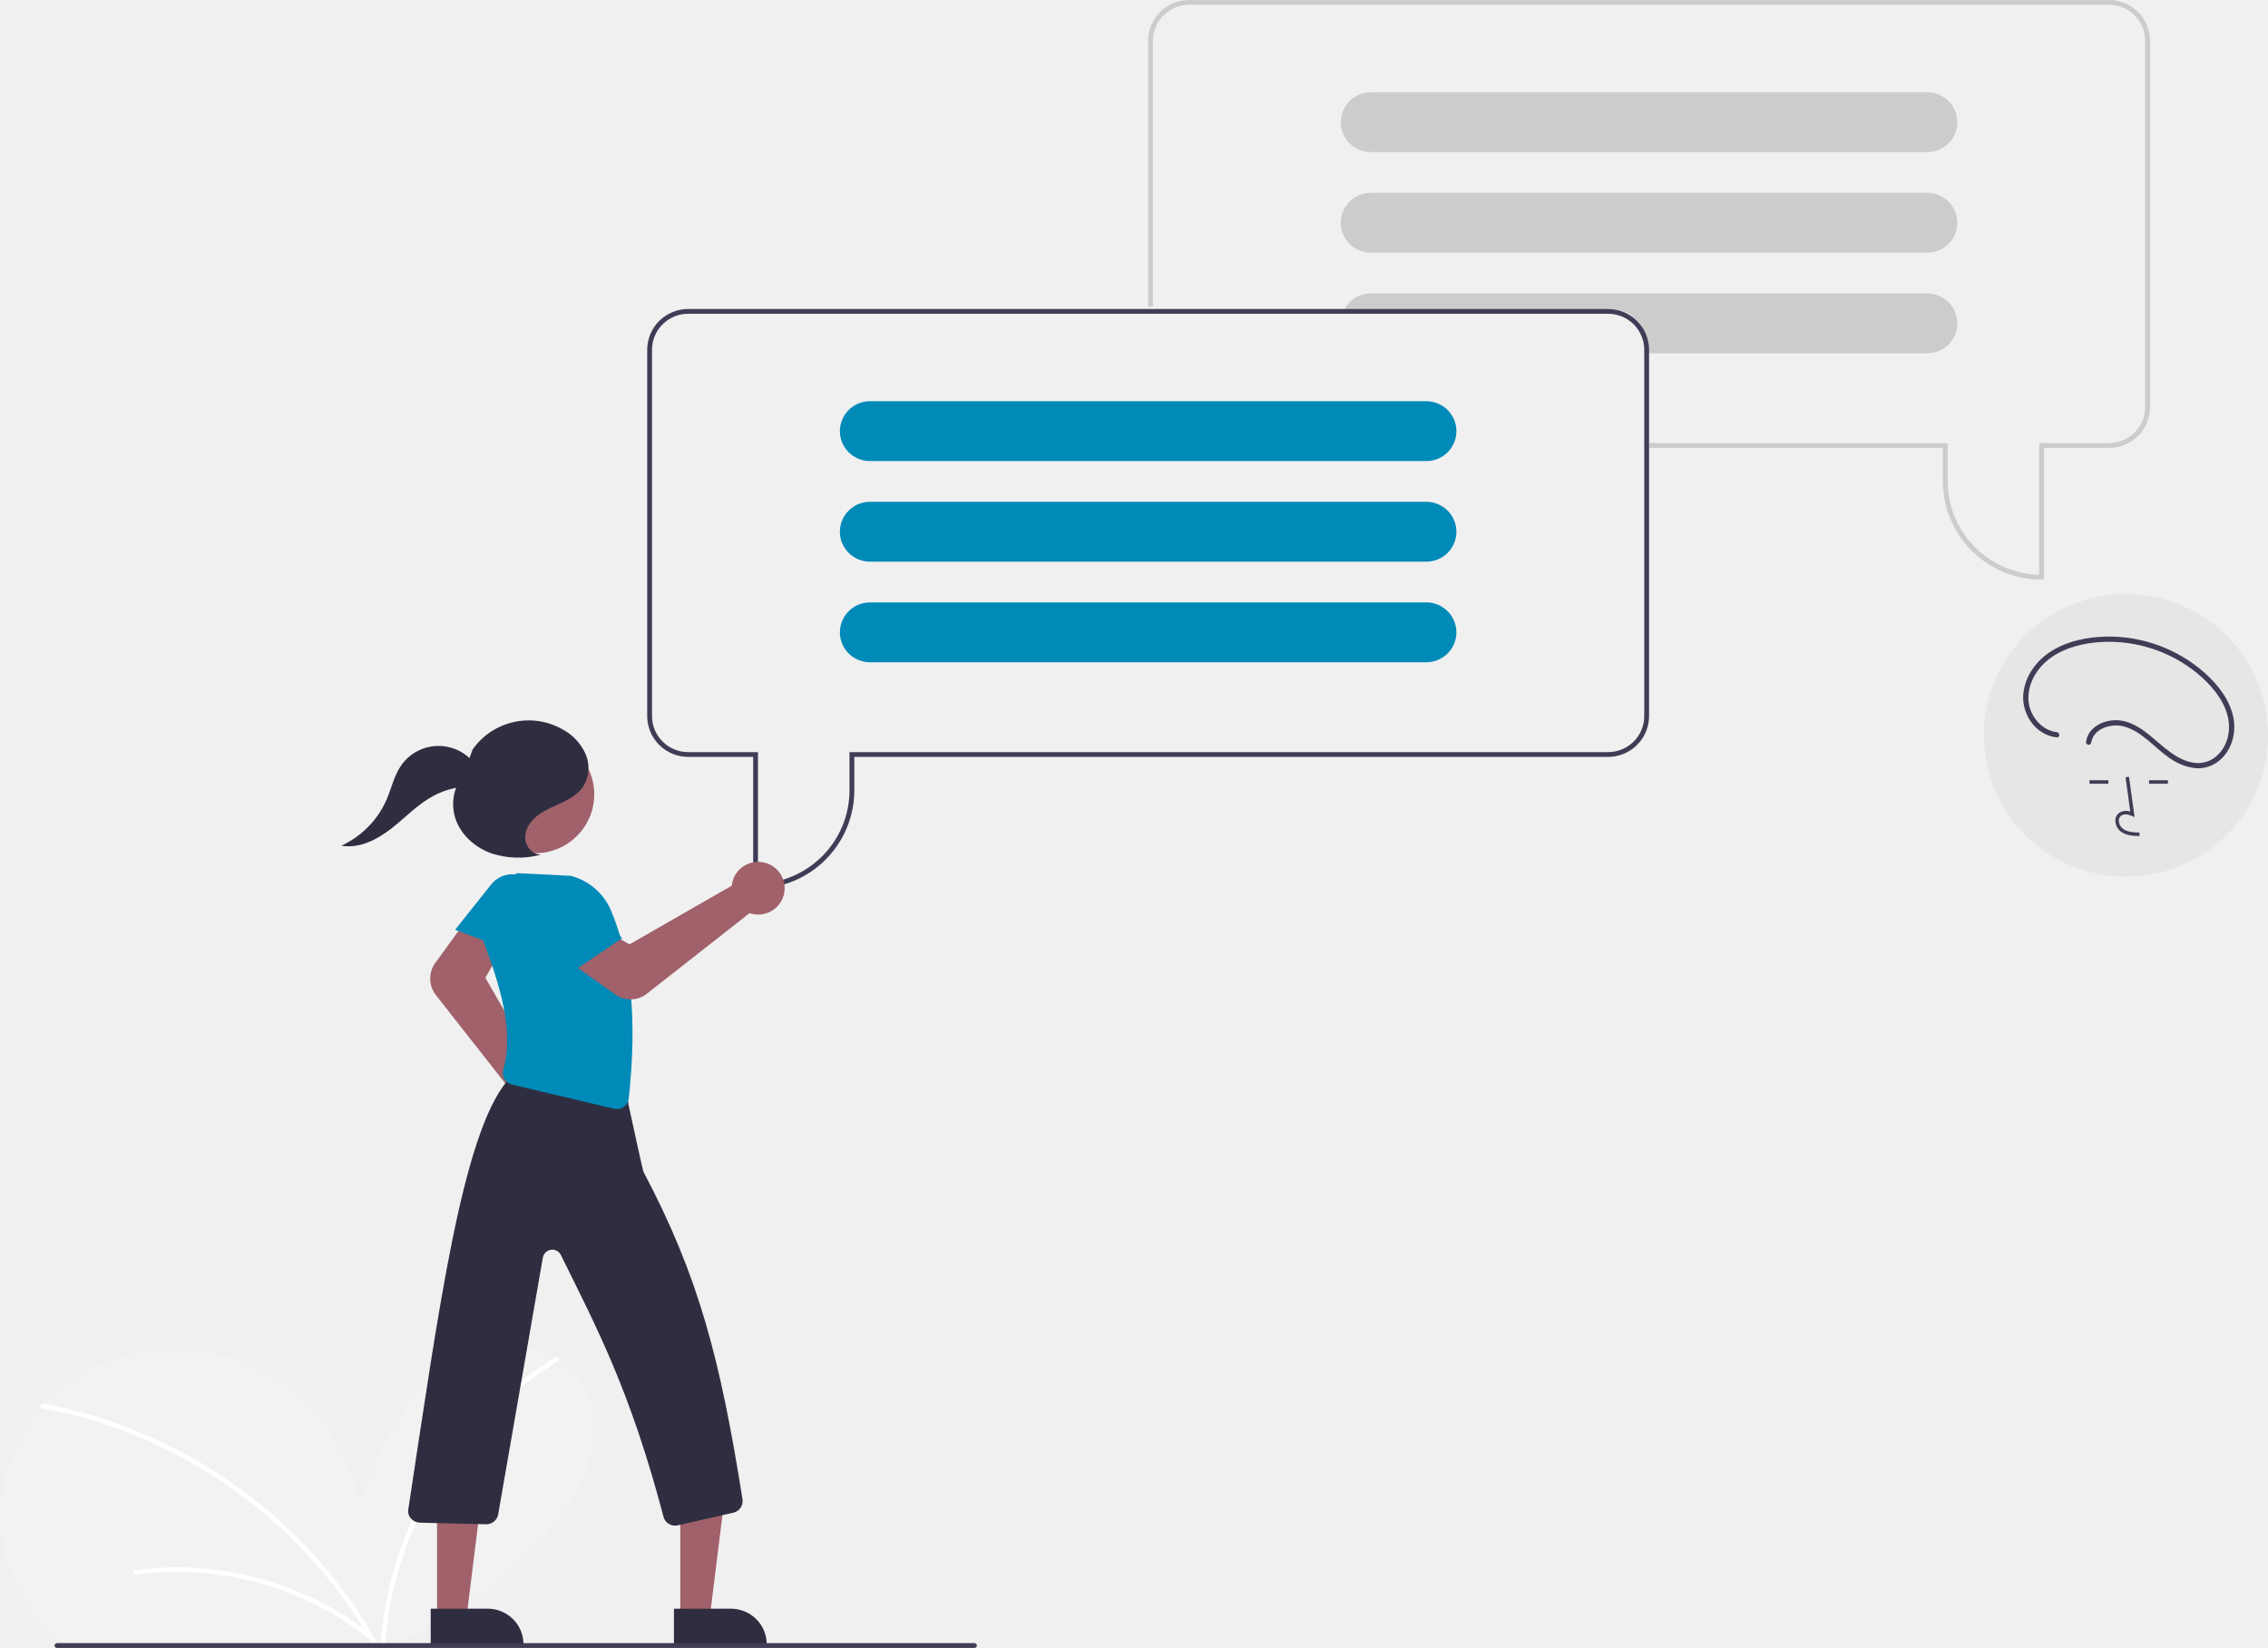
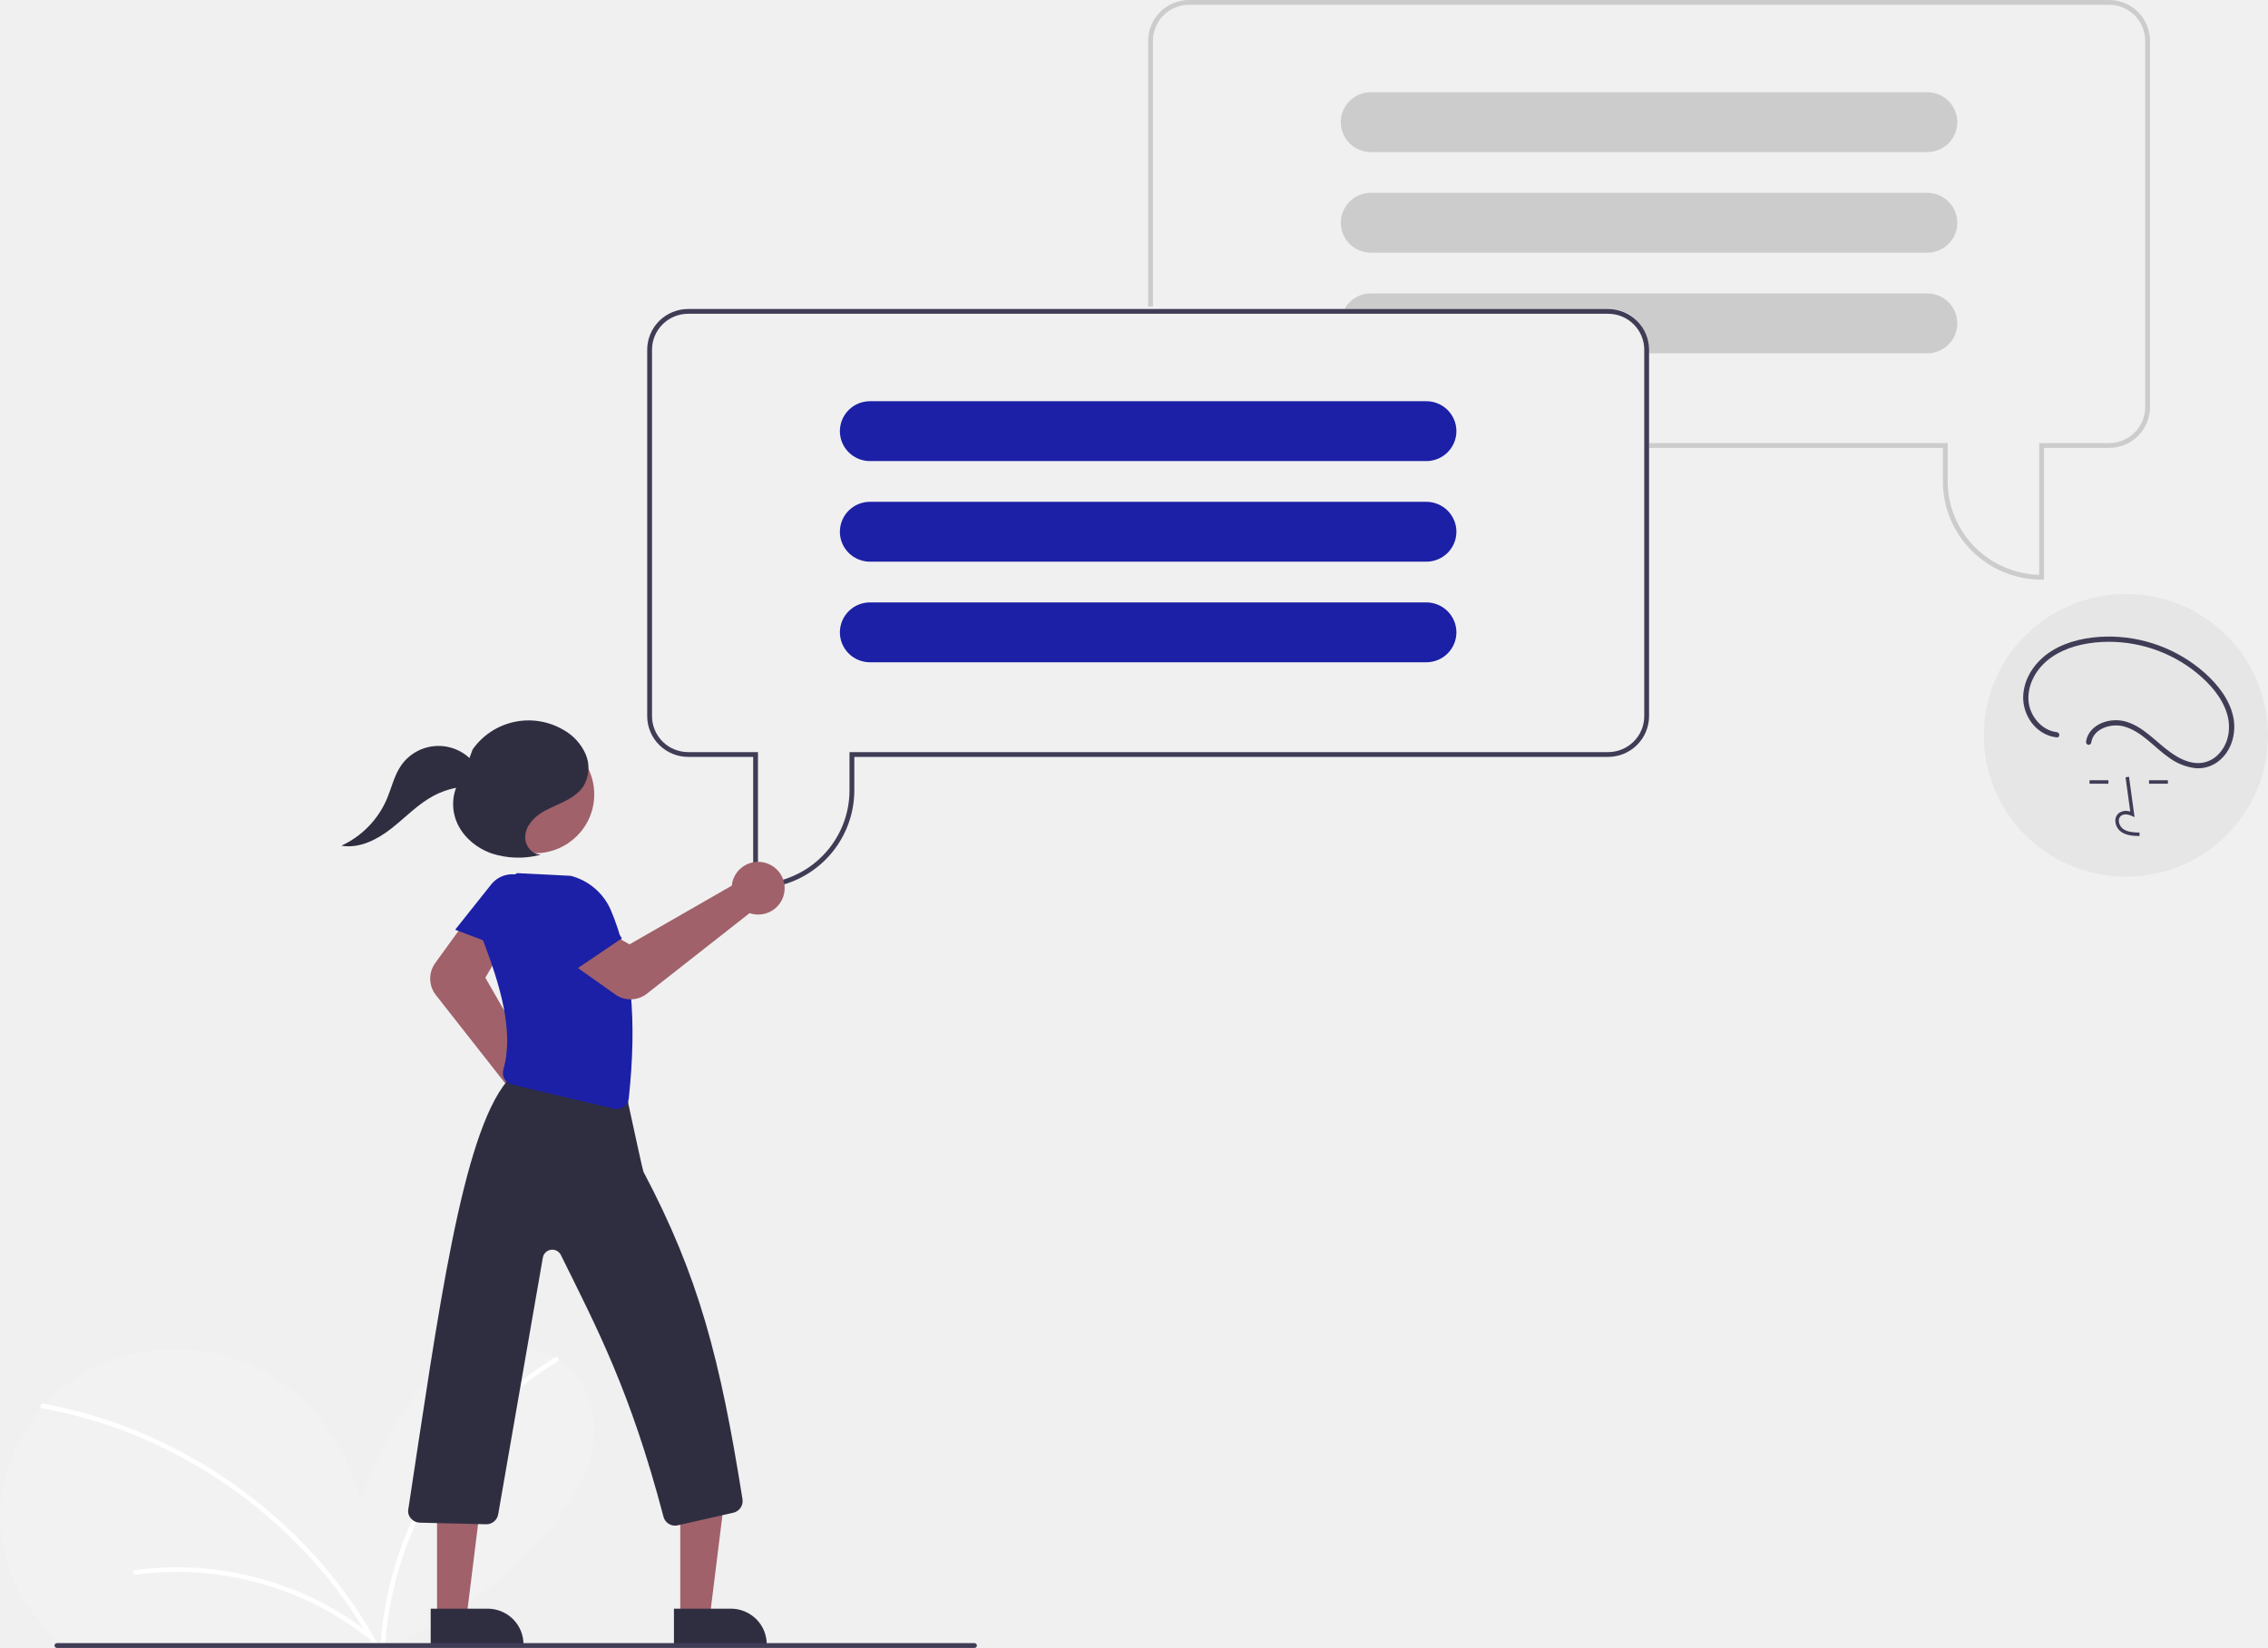
<svg xmlns="http://www.w3.org/2000/svg" width="538" height="391" viewBox="0 0 538 391" fill="none">
  <g clip-path="url(#clip0_49_117)">
    <path d="M484.871 137.532H484.299C478.09 137.525 472.136 135.068 467.745 130.7C463.354 126.331 460.884 120.409 460.877 114.231V106.275H391.18V105.138H462.019V114.231C462.026 120.009 464.298 125.556 468.352 129.694C472.406 133.832 477.922 136.233 483.728 136.388V105.138H500.295C502.567 105.136 504.745 104.237 506.352 102.638C507.958 101.04 508.862 98.874 508.865 96.613V9.661C508.862 7.401 507.958 5.234 506.352 3.636C504.745 2.038 502.567 1.139 500.295 1.137H282.065C279.793 1.139 277.615 2.038 276.009 3.636C274.402 5.234 273.498 7.401 273.496 9.661V72.744H272.353V9.661C272.356 7.1 273.38 4.644 275.201 2.833C277.022 1.022 279.49 0.003 282.065 0H500.295C502.87 0.003 505.339 1.022 507.159 2.833C508.98 4.644 510.004 7.1 510.007 9.661V96.613C510.004 99.175 508.98 101.631 507.159 103.442C505.339 105.253 502.87 106.272 500.295 106.275H484.871V137.532Z" fill="#CCCCCC" />
    <path d="M464.293 28.706C464.221 26.872 463.439 25.137 462.11 23.865C460.781 22.592 459.008 21.881 457.163 21.88H325.197C323.303 21.88 321.487 22.628 320.147 23.961C318.808 25.293 318.056 27.1 318.056 28.984C318.056 30.868 318.808 32.675 320.147 34.007C321.487 35.34 323.303 36.088 325.197 36.088H457.163C459.057 36.085 460.871 35.336 462.21 34.004C463.549 32.673 464.302 30.867 464.304 28.984C464.306 28.891 464.303 28.798 464.293 28.706Z" fill="#CCCCCC" />
    <path d="M464.293 52.575C464.221 50.741 463.439 49.006 462.11 47.734C460.781 46.462 459.008 45.75 457.163 45.749H325.197C323.303 45.749 321.487 46.498 320.147 47.83C318.808 49.162 318.056 50.969 318.056 52.853C318.056 54.737 318.808 56.544 320.147 57.876C321.487 59.209 323.303 59.957 325.197 59.957H457.163C459.057 59.955 460.871 59.205 462.21 57.873C463.549 56.542 464.302 54.736 464.304 52.853C464.306 52.76 464.303 52.667 464.293 52.575Z" fill="#CCCCCC" />
    <path d="M464.293 76.444C464.221 74.61 463.439 72.876 462.109 71.603C460.78 70.331 459.008 69.62 457.163 69.618H325.197C324.15 69.618 323.116 69.848 322.168 70.29C321.221 70.732 320.382 71.376 319.712 72.176C319.419 72.53 319.159 72.911 318.936 73.312H382.039C384.311 73.315 386.489 74.214 388.096 75.812C389.702 77.41 390.606 79.577 390.609 81.837V83.826H457.163C459.056 83.824 460.871 83.074 462.21 81.743C463.549 80.411 464.302 78.606 464.304 76.722C464.306 76.629 464.302 76.536 464.293 76.444Z" fill="#CCCCCC" />
    <path d="M14.006 389.127C14.317 389.381 14.628 389.624 14.946 389.863H93.443C94.028 389.624 94.61 389.379 95.189 389.127C103.476 385.54 111.189 380.762 118.083 374.948C122.66 371.09 126.871 367.107 129.923 363.375C134.182 358.166 138.105 352.49 139.929 346.023C141.749 339.555 141.206 332.142 137.139 326.778C135.88 325.129 134.332 323.718 132.569 322.615C132.277 322.431 131.981 322.255 131.677 322.089C126.618 319.38 120.716 318.674 115.156 320.112C107.293 322.133 100.758 327.776 96.096 334.394C91.434 341.009 88.407 348.607 85.425 356.12C82.398 342.71 73.232 330.699 60.851 324.592C48.474 318.485 33.096 318.559 20.981 325.174C17.17 327.267 13.726 329.965 10.787 333.161C10.495 333.474 10.21 333.794 9.929 334.118C4.02 340.925 0.323 349.641 0.02 358.63C-0.117 364.434 1.071 370.194 3.493 375.476C5.916 380.758 9.51 385.425 14.006 389.127Z" fill="#F2F2F2" />
    <path d="M90.305 389.863H91.415C91.43 389.617 91.448 389.374 91.471 389.127C91.859 384.312 92.671 379.541 93.898 374.867C96.713 364.197 101.522 354.15 108.074 345.25C114.606 336.321 122.842 328.759 132.31 322.994C132.379 322.955 132.439 322.9 132.484 322.835C132.529 322.769 132.558 322.694 132.569 322.615C132.587 322.512 132.576 322.407 132.536 322.31C132.496 322.214 132.429 322.131 132.343 322.07C132.257 322.01 132.156 321.975 132.052 321.97C131.947 321.965 131.843 321.99 131.751 322.041C131.726 322.056 131.701 322.072 131.677 322.089C126.313 325.342 121.333 329.184 116.832 333.544C108.781 341.357 102.288 350.616 97.698 360.831C93.649 369.778 91.168 379.348 90.364 389.127C90.342 389.374 90.324 389.62 90.305 389.863Z" fill="white" />
    <path d="M9.929 334.118C9.937 334.123 9.946 334.125 9.955 334.126C10.765 334.273 11.579 334.428 12.386 334.593C19.007 335.946 25.489 337.904 31.749 340.442C37.992 342.977 43.998 346.057 49.695 349.645C55.4 353.231 60.779 357.306 65.773 361.822C70.766 366.331 75.346 371.273 79.46 376.59C82.534 380.573 85.329 384.762 87.826 389.127C87.966 389.37 88.103 389.617 88.24 389.863H89.51C89.376 389.617 89.239 389.37 89.099 389.127C86.079 383.779 82.616 378.69 78.746 373.914C74.466 368.628 69.722 363.731 64.57 359.282C59.451 354.857 53.956 350.882 48.148 347.399C42.316 343.903 36.184 340.927 29.825 338.506C23.653 336.159 17.282 334.37 10.787 333.161C10.606 333.128 10.428 333.095 10.247 333.062C9.555 332.937 9.259 333.975 9.929 334.118Z" fill="white" />
    <path d="M32.002 372.544C39.732 371.486 47.582 371.662 55.257 373.066C62.908 374.457 70.295 377.027 77.152 380.681C81.005 382.741 84.662 385.144 88.078 387.862C88.636 388.306 87.846 389.083 87.293 388.643C81.299 383.9 74.58 380.142 67.391 377.514C60.259 374.889 52.762 373.377 45.166 373.028C40.867 372.832 36.56 373.026 32.297 373.609C32.156 373.643 32.006 373.622 31.88 373.55C31.753 373.479 31.658 373.362 31.615 373.223C31.576 373.082 31.596 372.932 31.668 372.805C31.741 372.677 31.861 372.584 32.002 372.544Z" fill="white" />
    <path d="M381.468 73.312H163.238C160.663 73.316 158.195 74.335 156.375 76.146C154.554 77.957 153.53 80.413 153.526 82.974V169.926C153.53 172.487 154.554 174.942 156.375 176.753C158.195 178.565 160.663 179.584 163.238 179.587H178.663V210.844H179.234C185.444 210.838 191.398 208.381 195.789 204.013C200.18 199.644 202.65 193.721 202.657 187.544V179.587H381.468C384.043 179.584 386.511 178.565 388.331 176.753C390.152 174.942 391.176 172.487 391.18 169.926V82.974C391.176 80.413 390.152 77.957 388.331 76.146C386.511 74.335 384.043 73.316 381.468 73.312ZM390.037 169.926C390.035 172.186 389.131 174.353 387.525 175.951C385.918 177.549 383.74 178.448 381.468 178.451H201.514V187.544C201.506 193.321 199.234 198.868 195.18 203.006C191.127 207.144 185.611 209.546 179.805 209.702V178.451H163.238C160.966 178.448 158.788 177.549 157.182 175.951C155.575 174.353 154.671 172.186 154.669 169.926V82.974C154.671 80.714 155.575 78.547 157.182 76.949C158.788 75.351 160.966 74.452 163.238 74.449H381.468C383.74 74.452 385.918 75.351 387.525 76.949C389.131 78.547 390.035 80.714 390.037 82.974V169.926Z" fill="#3F3D56" />
-     <path d="M338.337 95.193H206.37C204.525 95.194 202.753 95.905 201.424 97.177C200.095 98.45 199.312 100.184 199.24 102.018C199.231 102.111 199.227 102.204 199.229 102.297C199.232 104.18 199.985 105.985 201.324 107.317C202.662 108.648 204.477 109.398 206.37 109.4H338.337C340.23 109.4 342.047 108.652 343.386 107.32C344.725 105.988 345.478 104.181 345.478 102.297C345.478 100.412 344.725 98.606 343.386 97.273C342.047 95.941 340.23 95.193 338.337 95.193Z" fill="#008AB8" />
-     <path d="M338.337 119.062H206.37C204.525 119.063 202.753 119.774 201.424 121.046C200.095 122.319 199.312 124.054 199.24 125.887C199.231 125.98 199.227 126.073 199.229 126.166C199.232 128.049 199.985 129.854 201.324 131.186C202.662 132.518 204.477 133.267 206.37 133.27H338.337C340.23 133.27 342.047 132.521 343.386 131.189C344.725 129.857 345.478 128.05 345.478 126.166C345.478 124.282 344.725 122.475 343.386 121.142C342.047 119.81 340.23 119.062 338.337 119.062Z" fill="#008AB8" />
-     <path d="M338.337 142.931H206.37C204.525 142.932 202.753 143.643 201.424 144.916C200.095 146.188 199.312 147.923 199.24 149.756C199.231 149.849 199.227 149.942 199.229 150.035C199.232 151.918 199.985 153.724 201.324 155.055C202.662 156.387 204.477 157.136 206.37 157.139H338.337C340.23 157.139 342.047 156.39 343.386 155.058C344.725 153.726 345.478 151.919 345.478 150.035C345.478 148.151 344.725 146.344 343.386 145.012C342.047 143.679 340.23 142.931 338.337 142.931Z" fill="#008AB8" />
+     <path d="M338.337 95.193H206.37C204.525 95.194 202.753 95.905 201.424 97.177C200.095 98.45 199.312 100.184 199.24 102.018C199.231 102.111 199.227 102.204 199.229 102.297C199.232 104.18 199.985 105.985 201.324 107.317C202.662 108.648 204.477 109.398 206.37 109.4H338.337C340.23 109.4 342.047 108.652 343.386 107.32C344.725 105.988 345.478 104.181 345.478 102.297C345.478 100.412 344.725 98.606 343.386 97.273C342.047 95.941 340.23 95.193 338.337 95.193Z" fill="#1C20A6" />
+     <path d="M338.337 119.062H206.37C204.525 119.063 202.753 119.774 201.424 121.046C200.095 122.319 199.312 124.054 199.24 125.887C199.231 125.98 199.227 126.073 199.229 126.166C199.232 128.049 199.985 129.854 201.324 131.186C202.662 132.518 204.477 133.267 206.37 133.27H338.337C340.23 133.27 342.047 132.521 343.386 131.189C344.725 129.857 345.478 128.05 345.478 126.166C345.478 124.282 344.725 122.475 343.386 121.142C342.047 119.81 340.23 119.062 338.337 119.062Z" fill="#1C20A6" />
+     <path d="M338.337 142.931H206.37C204.525 142.932 202.753 143.643 201.424 144.916C200.095 146.188 199.312 147.923 199.24 149.756C199.231 149.849 199.227 149.942 199.229 150.035C199.232 151.918 199.985 153.724 201.324 155.055C202.662 156.387 204.477 157.136 206.37 157.139H338.337C340.23 157.139 342.047 156.39 343.386 155.058C344.725 153.726 345.478 151.919 345.478 150.035C345.478 148.151 344.725 146.344 343.386 145.012C342.047 143.679 340.23 142.931 338.337 142.931Z" fill="#1C20A6" />
    <path d="M128.382 268.653C128.125 268.653 127.868 268.637 127.613 268.605C126.734 268.498 125.888 268.207 125.129 267.752C124.371 267.297 123.718 266.687 123.213 265.963C122.709 265.239 122.363 264.418 122.2 263.552C122.037 262.686 122.059 261.795 122.266 260.939C122.315 260.74 122.374 260.544 122.443 260.351L103.382 236.076C102.543 234.999 102.076 233.681 102.049 232.319C102.022 230.956 102.438 229.621 103.234 228.512L109.91 219.288L118.637 225.985L115.131 231.976L129.015 256.186C129.294 256.211 129.571 256.256 129.844 256.32C131.34 256.678 132.652 257.569 133.532 258.824C134.411 260.08 134.798 261.612 134.618 263.132C134.438 264.652 133.703 266.054 132.554 267.071C131.405 268.089 129.921 268.651 128.382 268.653Z" fill="#A0616A" />
    <path d="M161.369 383.679L168.373 383.678L171.704 356.804L161.368 356.805L161.369 383.679Z" fill="#A0616A" />
    <path d="M181.88 390.147L159.868 390.148L159.868 381.688L173.375 381.687C174.492 381.687 175.598 381.906 176.63 382.331C177.662 382.756 178.599 383.38 179.389 384.165C180.179 384.951 180.805 385.883 181.233 386.91C181.66 387.936 181.88 389.036 181.88 390.147Z" fill="#2F2E41" />
    <path d="M103.669 383.679L110.673 383.678L114.005 356.804L103.668 356.805L103.669 383.679Z" fill="#A0616A" />
    <path d="M124.18 390.147L102.168 390.148L102.168 381.688L115.675 381.687C116.792 381.687 117.898 381.906 118.93 382.331C119.962 382.756 120.899 383.38 121.689 384.165C122.479 384.951 123.105 385.883 123.533 386.91C123.96 387.936 124.18 389.036 124.18 390.147Z" fill="#2F2E41" />
-     <path d="M107.968 220.596L123.692 226.54L127.531 215.932C128.041 214.523 128.034 212.981 127.511 211.577C126.988 210.173 125.983 208.998 124.674 208.26C123.349 207.513 121.8 207.262 120.306 207.553C118.811 207.843 117.471 208.655 116.526 209.842L107.968 220.596Z" fill="#008AB8" />
+     <path d="M107.968 220.596L123.692 226.54L127.531 215.932C128.041 214.523 128.034 212.981 127.511 211.577C126.988 210.173 125.983 208.998 124.674 208.26C123.349 207.513 121.8 207.262 120.306 207.553C118.811 207.843 117.471 208.655 116.526 209.842L107.968 220.596Z" fill="#1C20A6" />
    <path d="M160.124 361.985C159.496 361.984 158.886 361.776 158.39 361.392C157.895 361.009 157.541 360.472 157.386 359.867C149.545 330.024 141.583 315.066 133.045 297.77C132.832 297.339 132.486 296.986 132.057 296.764C131.629 296.542 131.14 296.462 130.662 296.535C130.185 296.608 129.743 296.831 129.402 297.172C129.06 297.512 128.837 297.951 128.764 298.427L118.182 359.264C118.076 359.943 117.726 360.56 117.197 361.001C116.667 361.442 115.995 361.677 115.305 361.661L99.594 361.28C99.213 361.273 98.837 361.188 98.49 361.032C98.142 360.875 97.83 360.65 97.573 360.371C97.301 360.103 97.093 359.777 96.964 359.418C96.835 359.06 96.789 358.677 96.828 358.298C103.944 311.614 109.547 269.356 120.321 256.465C120.62 256.183 120.962 255.952 121.335 255.779L121.008 255.729C120.915 255.715 120.666 255.677 120.663 255.428L120.66 255.187L120.905 255.141C121.298 255.127 121.689 255.186 122.06 255.314L146.651 259.079C147.332 259.183 147.952 259.53 148.395 260.056C148.838 260.581 149.073 261.248 149.058 261.934C150.395 268.155 152.444 277.546 152.627 278.009C165.747 302.822 170.838 322.362 176.13 355.727C176.239 356.435 176.076 357.157 175.672 357.75C175.268 358.342 174.653 358.76 173.952 358.921L160.764 361.913C160.554 361.961 160.339 361.985 160.124 361.985Z" fill="#2F2E41" />
-     <path d="M146.324 263.147C146.103 263.147 145.883 263.121 145.669 263.071L121.458 257.341C121.087 257.255 120.738 257.094 120.432 256.869C120.126 256.643 119.869 256.357 119.678 256.029C119.482 255.69 119.356 255.314 119.308 254.925C119.261 254.536 119.293 254.142 119.402 253.765C122.013 244.761 118.589 233.6 114.501 222.88C113.981 219.745 114.491 216.527 115.954 213.702C117.417 210.878 119.756 208.598 122.624 207.201L122.69 207.169L135.401 207.807C137.488 208.352 139.424 209.36 141.063 210.755C142.703 212.151 144.003 213.898 144.865 215.866C149.765 227.272 151.167 241.909 149.153 260.612C149.079 261.307 148.749 261.951 148.227 262.419C147.705 262.887 147.027 263.146 146.324 263.147Z" fill="#008AB8" />
+     <path d="M146.324 263.147C146.103 263.147 145.883 263.121 145.669 263.071L121.458 257.341C121.087 257.255 120.738 257.094 120.432 256.869C120.126 256.643 119.869 256.357 119.678 256.029C119.482 255.69 119.356 255.314 119.308 254.925C119.261 254.536 119.293 254.142 119.402 253.765C122.013 244.761 118.589 233.6 114.501 222.88C113.981 219.745 114.491 216.527 115.954 213.702C117.417 210.878 119.756 208.598 122.624 207.201L122.69 207.169L135.401 207.807C137.488 208.352 139.424 209.36 141.063 210.755C142.703 212.151 144.003 213.898 144.865 215.866C149.765 227.272 151.167 241.909 149.153 260.612C149.079 261.307 148.749 261.951 148.227 262.419C147.705 262.887 147.027 263.146 146.324 263.147Z" fill="#1C20A6" />
    <path d="M149.581 237.11C148.288 237.113 147.028 236.714 145.974 235.97L136.597 229.321L143.287 220.607L149.327 224.066L173.596 210.139C173.62 209.861 173.664 209.585 173.726 209.313C174.011 208.11 174.648 207.017 175.556 206.173C176.465 205.33 177.605 204.773 178.831 204.574C180.058 204.375 181.317 204.542 182.448 205.054C183.579 205.567 184.532 206.401 185.186 207.452C185.841 208.504 186.167 209.724 186.124 210.96C186.081 212.196 185.671 213.391 184.945 214.395C184.219 215.398 183.211 216.165 182.047 216.599C180.883 217.032 179.616 217.113 178.406 216.83C178.206 216.782 178.008 216.724 177.814 216.656L153.435 235.789C152.336 236.647 150.978 237.113 149.581 237.11Z" fill="#A0616A" />
-     <path d="M133.622 232.034L147.532 222.624L140.995 213.414C140.127 212.191 138.852 211.312 137.396 210.934C135.94 210.555 134.396 210.701 133.038 211.345C131.663 211.997 130.569 213.116 129.951 214.5C129.333 215.885 129.234 217.443 129.67 218.894L133.622 232.034Z" fill="#008AB8" />
+     <path d="M133.622 232.034L147.532 222.624L140.995 213.414C140.127 212.191 138.852 211.312 137.396 210.934C135.94 210.555 134.396 210.701 133.038 211.345C131.663 211.997 130.569 213.116 129.951 214.5C129.333 215.885 129.234 217.443 129.67 218.894L133.622 232.034Z" fill="#1C20A6" />
    <path d="M126.932 202.446C134.681 202.446 140.963 196.197 140.963 188.488C140.963 180.779 134.681 174.529 126.932 174.529C119.183 174.529 112.901 180.779 112.901 188.488C112.901 196.197 119.183 202.446 126.932 202.446Z" fill="#A0616A" />
    <path d="M128.218 202.769C126.112 202.76 124.487 200.554 124.582 198.461C124.676 196.368 126.089 194.527 127.792 193.294C129.494 192.06 131.491 191.309 133.389 190.402C135.288 189.496 137.17 188.365 138.342 186.624C139.05 185.485 139.473 184.193 139.574 182.858C139.676 181.522 139.454 180.182 138.926 178.949C137.836 176.485 135.963 174.444 133.594 173.139C130.077 171.09 125.912 170.435 121.931 171.304C117.949 172.173 114.443 174.502 112.11 177.828L109.706 184.339C107.257 187.27 106.868 191.621 108.374 195.126C109.88 198.63 113.086 201.267 116.704 202.52C120.374 203.694 124.304 203.811 128.039 202.858" fill="#2F2E41" />
    <path d="M113.057 181.87C112.096 180.395 110.785 179.179 109.239 178.327C107.694 177.476 105.961 177.016 104.195 176.988C102.429 176.959 100.682 177.364 99.11 178.166C97.538 178.967 96.189 180.141 95.18 181.584C93.492 184 92.879 186.978 91.719 189.683C89.617 194.529 85.794 198.434 80.981 200.653C85.195 201.391 89.394 199.258 92.763 196.634C96.133 194.009 99.096 190.806 102.869 188.799C105.838 187.226 109.173 186.464 112.534 186.591" fill="#2F2E41" />
    <path d="M231.16 391H13.501C13.35 391 13.204 390.94 13.097 390.834C12.99 390.727 12.93 390.582 12.93 390.432C12.93 390.281 12.99 390.136 13.097 390.03C13.204 389.923 13.35 389.863 13.501 389.863H231.16C231.311 389.863 231.457 389.923 231.564 390.03C231.671 390.136 231.731 390.281 231.731 390.432C231.731 390.582 231.671 390.727 231.564 390.834C231.457 390.94 231.311 391 231.16 391Z" fill="#3F3D56" />
    <path d="M504.294 208.003C522.91 208.003 538 192.991 538 174.472C538 155.954 522.91 140.942 504.294 140.942C485.679 140.942 470.589 155.954 470.589 174.472C470.589 192.991 485.679 208.003 504.294 208.003Z" fill="#E6E6E6" />
    <path d="M507.509 198.371C506.136 198.333 504.428 198.285 503.112 197.33C502.72 197.033 502.398 196.655 502.169 196.222C501.939 195.788 501.808 195.31 501.784 194.821C501.76 194.474 501.817 194.125 501.951 193.803C502.085 193.482 502.292 193.195 502.556 192.966C502.948 192.675 503.407 192.486 503.892 192.416C504.376 192.347 504.87 192.399 505.329 192.569L504.208 184.421L505.031 184.309L506.348 193.887L505.661 193.574C504.865 193.21 503.771 193.026 503.092 193.597C502.925 193.746 502.795 193.931 502.712 194.139C502.629 194.346 502.595 194.57 502.613 194.792C502.633 195.156 502.732 195.512 502.903 195.834C503.073 196.157 503.312 196.44 503.602 196.662C504.626 197.407 505.987 197.503 507.532 197.546L507.509 198.371Z" fill="#3F3D56" />
    <path d="M500.14 185.124H495.667V185.95H500.14V185.124Z" fill="#3F3D56" />
    <path d="M514.256 185.124H509.783V185.95H514.256V185.124Z" fill="#3F3D56" />
    <path d="M487.897 173.717C484.296 173.308 481.507 169.876 481.2 166.393C480.836 162.249 483.262 158.314 486.589 155.989C490.07 153.557 494.405 152.542 498.601 152.318C506.785 151.913 514.828 154.55 521.165 159.717C524.309 162.314 527.245 165.623 528.357 169.619C529.324 173.09 528.537 177.021 525.732 179.452C525.037 180.048 524.227 180.494 523.351 180.762C522.475 181.031 521.552 181.115 520.641 181.011C518.464 180.786 516.455 179.647 514.717 178.39C511.334 175.943 508.557 172.535 504.436 171.256C501.415 170.319 497.494 171.144 495.647 173.862C495.228 174.485 494.957 175.193 494.853 175.935C494.815 176.093 494.839 176.26 494.919 176.402C495 176.543 495.132 176.649 495.288 176.697C495.447 176.74 495.617 176.719 495.76 176.638C495.904 176.557 496.009 176.423 496.054 176.265C496.539 172.841 500.771 171.563 503.74 172.345C508.07 173.485 510.977 177.329 514.529 179.771C516.368 181.135 518.534 181.995 520.812 182.266C522.787 182.42 524.746 181.821 526.294 180.59C529.328 178.206 530.489 174.106 529.818 170.414C529.041 166.139 526.148 162.475 522.975 159.639C516.541 153.949 508.189 150.879 499.582 151.042C495.192 151.142 490.611 152.044 486.829 154.352C483.161 156.591 480.325 160.337 479.955 164.691C479.628 168.523 481.695 172.532 485.243 174.211C486.08 174.605 486.977 174.857 487.897 174.956C488.692 175.046 488.686 173.806 487.897 173.717Z" fill="#3F3D56" />
  </g>
  <defs>
    <clipPath id="clip0_49_117">
      <rect width="538" height="391" fill="white" />
    </clipPath>
  </defs>
</svg>
